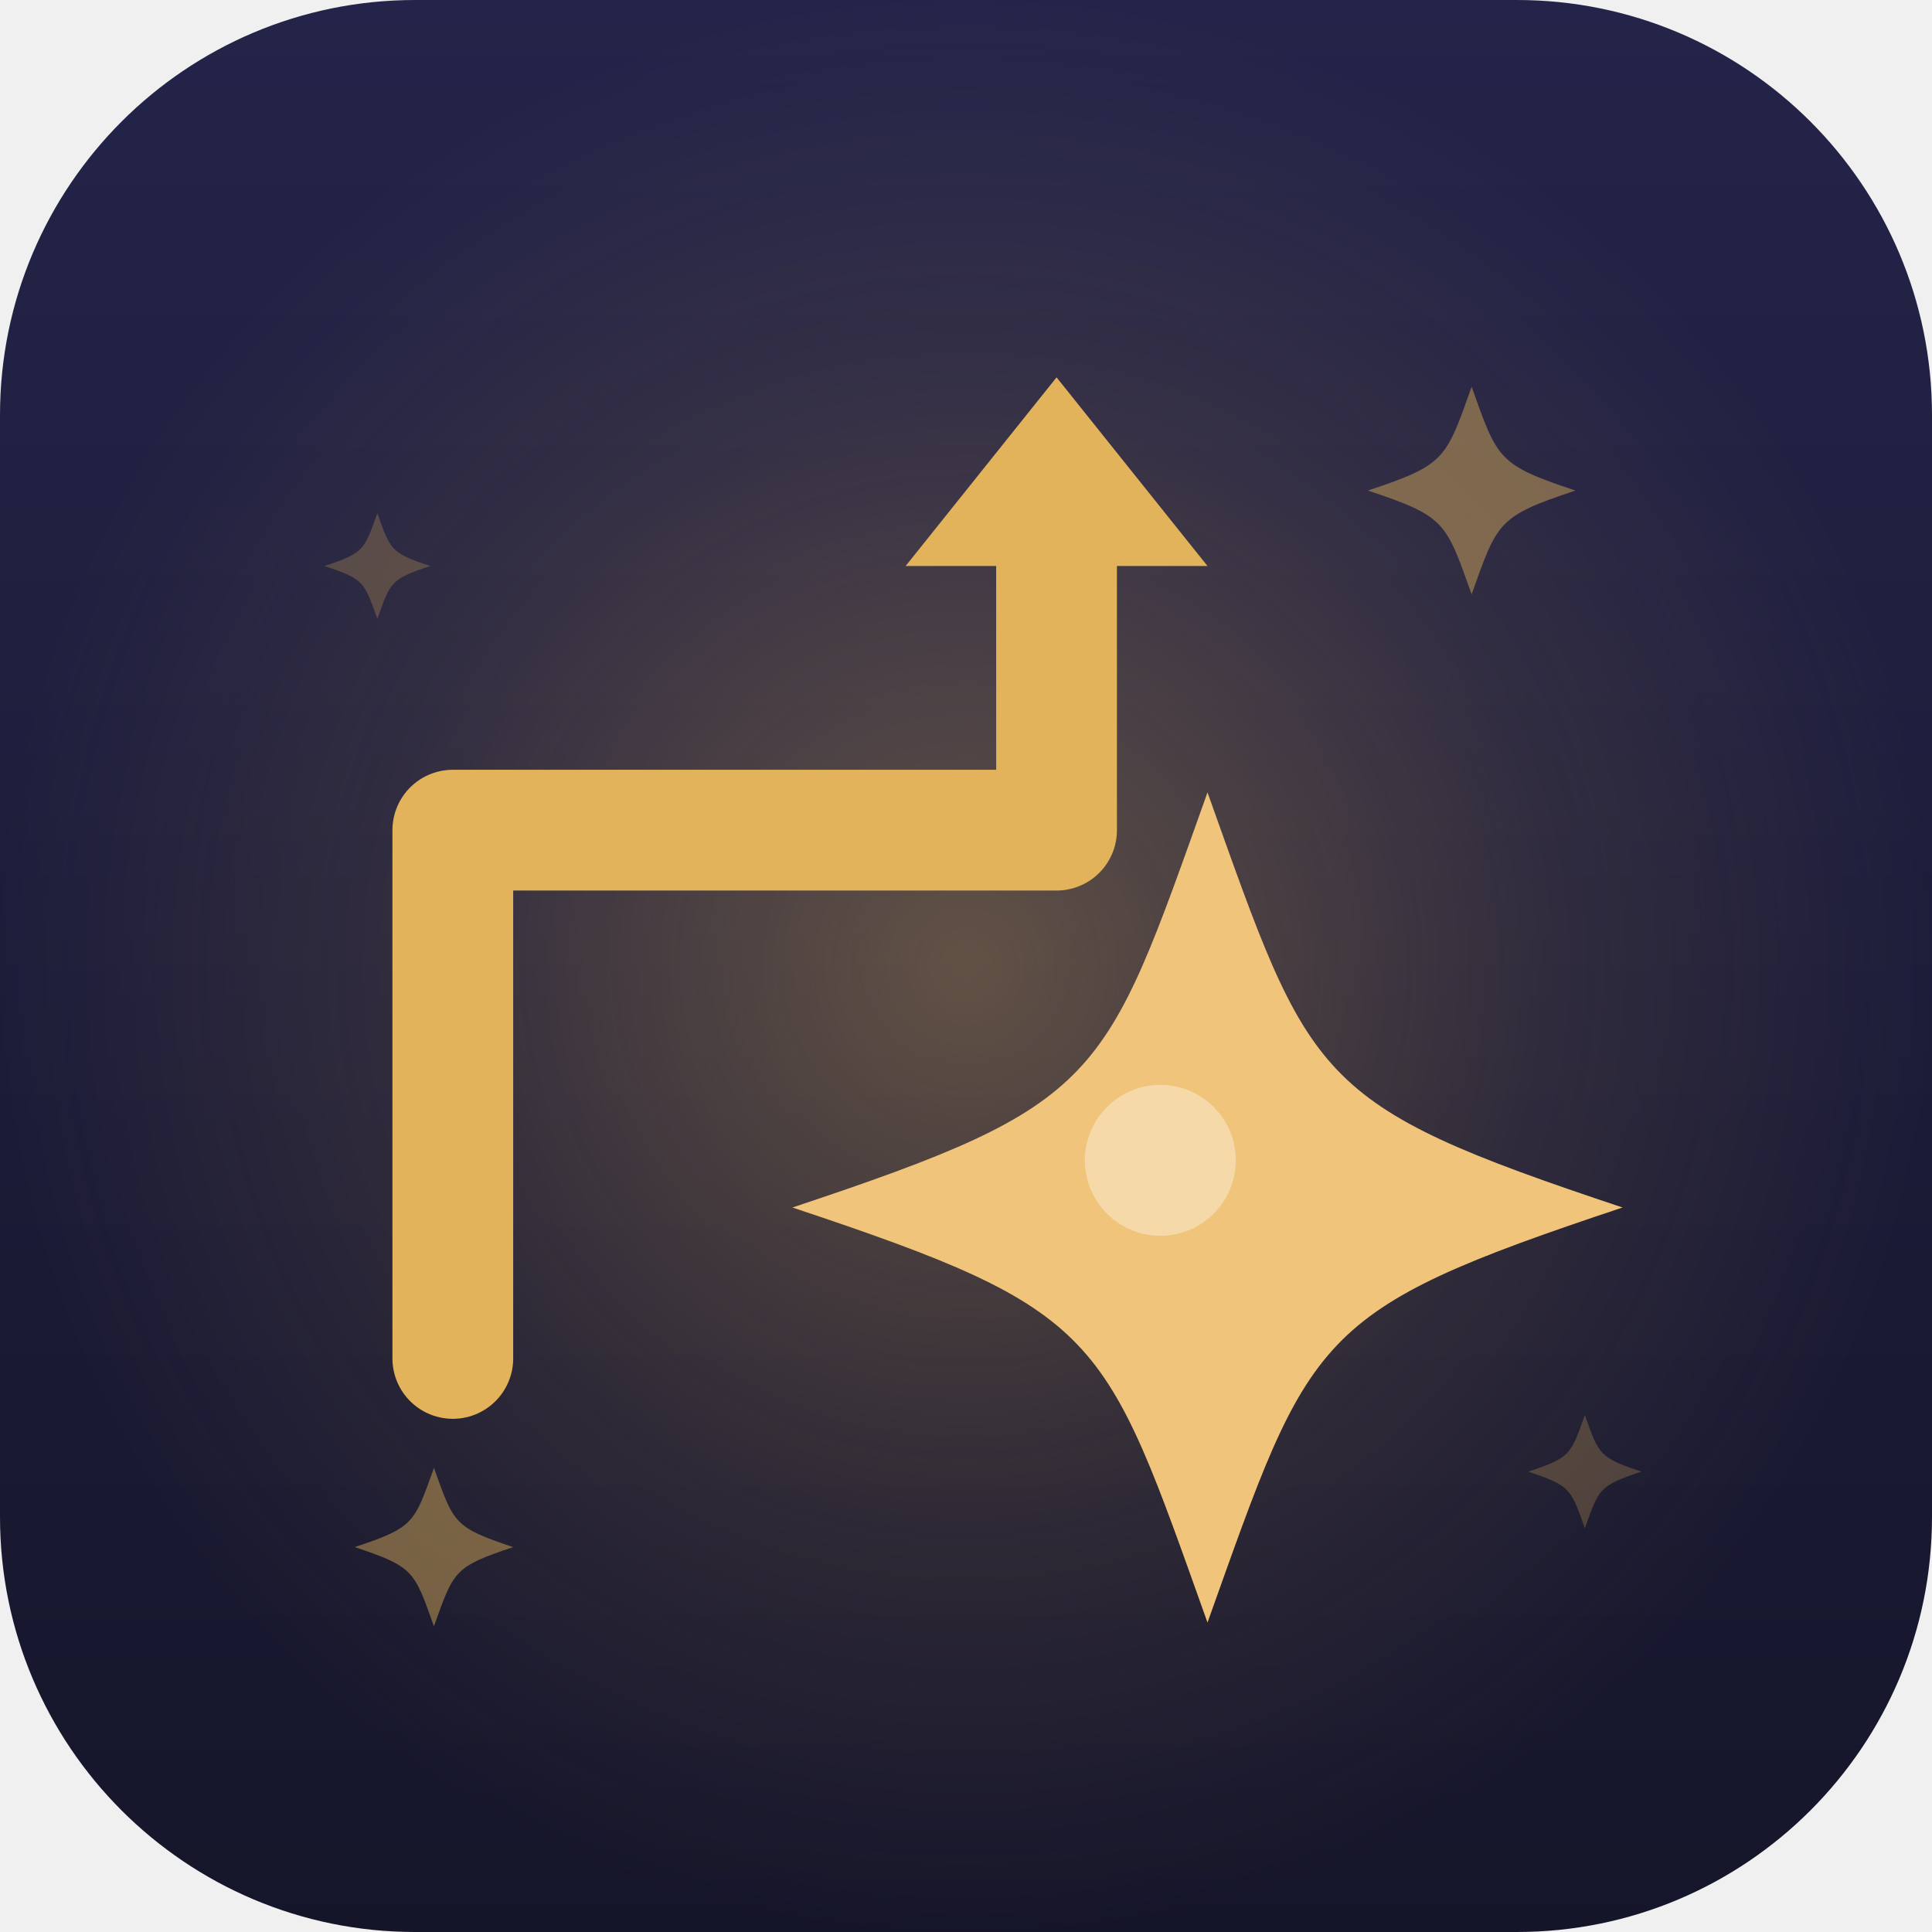
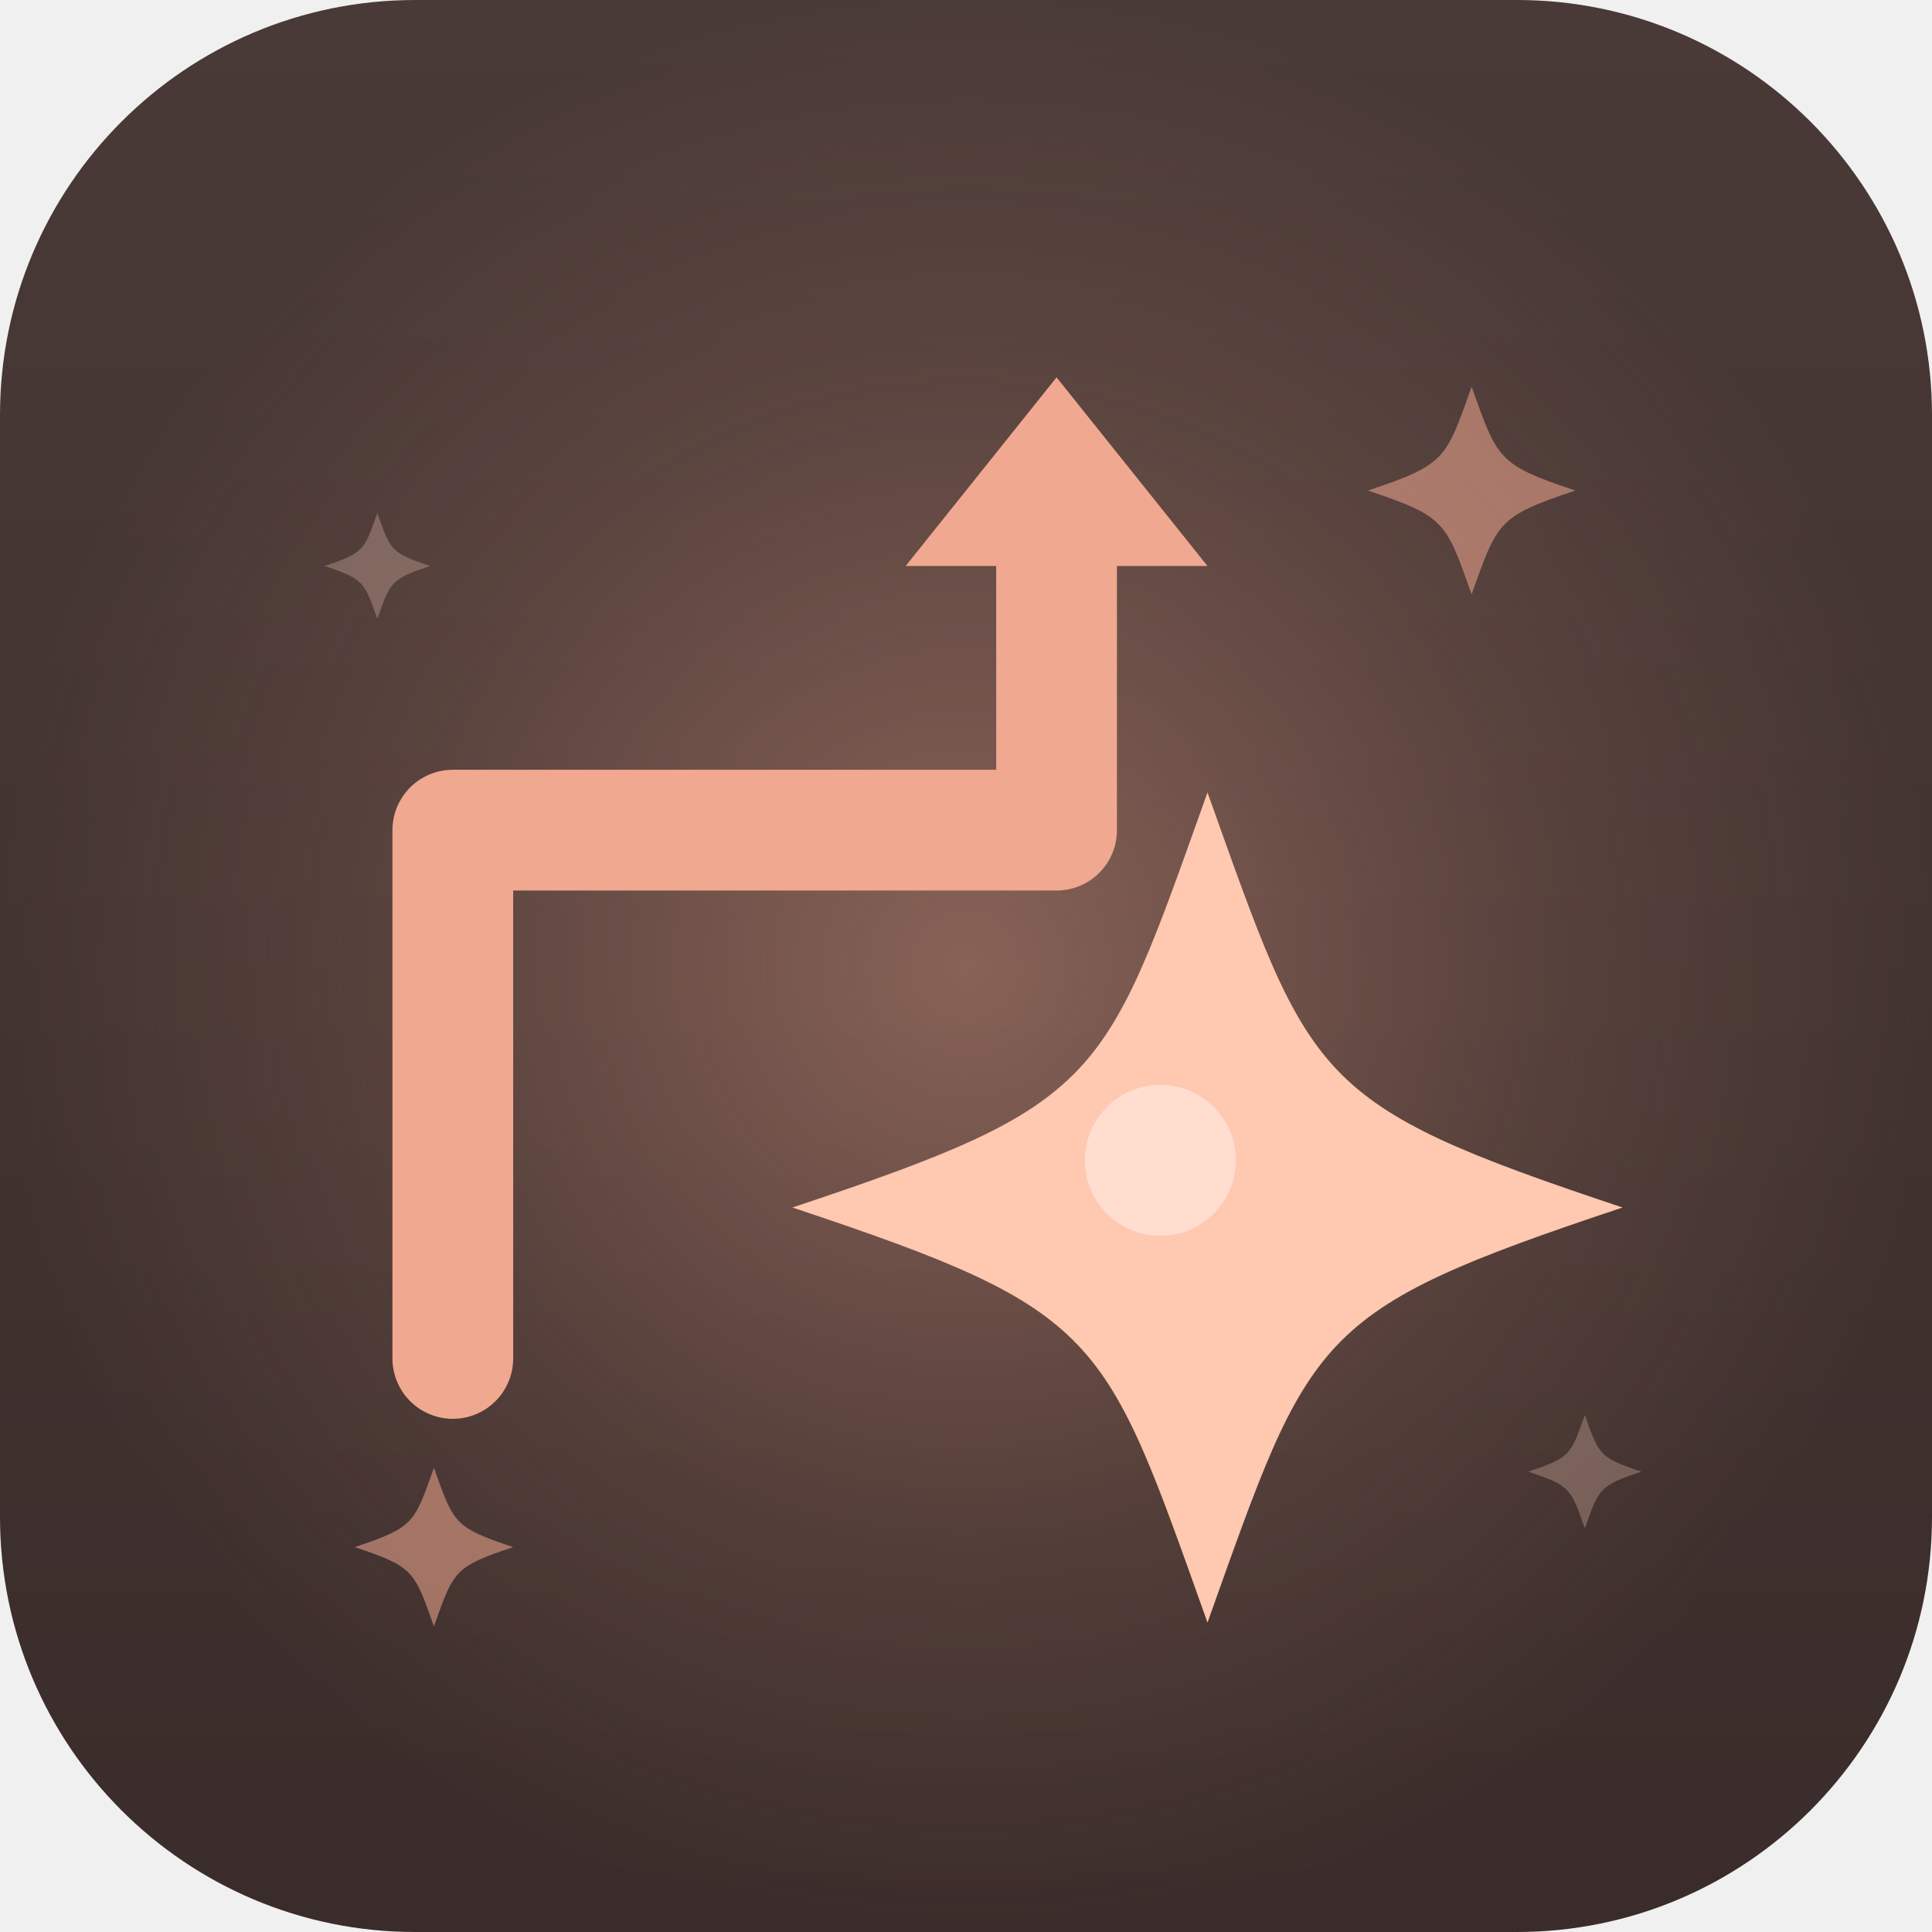
<svg xmlns="http://www.w3.org/2000/svg" width="1024" height="1024" viewBox="0 0 1024 1024">
  <defs>
    <linearGradient id="bg" x1="0" y1="0" x2="0" y2="1">
-       <stop offset="0%" stop-color="#24244a" />
-       <stop offset="100%" stop-color="#15152a" />
+       <stop offset="0%" stop-color="#4a3a37" />
+       <stop offset="100%" stop-color="#3a2c2a" />
    </linearGradient>
    <radialGradient id="glow" cx="50%" cy="50%" r="50%">
-       <stop offset="0%" stop-color="#e2b35a" stop-opacity="0.35" />
-       <stop offset="60%" stop-color="#e2b35a" stop-opacity="0.10" />
-       <stop offset="100%" stop-color="#e2b35a" stop-opacity="0" />
+       <stop offset="0%" stop-color="#f0a890" stop-opacity="0.40" />
+       <stop offset="60%" stop-color="#f0a890" stop-opacity="0.12" />
+       <stop offset="100%" stop-color="#f0a890" stop-opacity="0" />
    </radialGradient>
    <path id="sparkle" d="M 0,-100 C 25,-30 25,-25 100,0 C 25,25 25,30 0,100 C -25,30 -25,25 -100,0 C -25,-25 -25,-30 0,-100 Z" />
  </defs>
  <rect width="1024" height="1024" rx="220" ry="220" fill="url(#bg)" />
  <rect width="1024" height="1024" rx="220" ry="220" fill="url(#glow)" />
-   <g fill="#e2b35a" opacity="0.45">
+   <g fill="#f0a890" opacity="0.55">
    <use href="#sparkle" transform="translate(780 260) scale(0.55)" />
    <use href="#sparkle" transform="translate(230 820) scale(0.42)" />
  </g>
-   <g fill="#e2b35a" opacity="0.25">
+   <g fill="#f0c8b8" opacity="0.30">
    <use href="#sparkle" transform="translate(840 780) scale(0.30)" />
    <use href="#sparkle" transform="translate(200 300) scale(0.28)" />
  </g>
-   <g stroke="#e2b35a" stroke-width="64" stroke-linecap="round" stroke-linejoin="round" fill="none">
+   <g stroke="#f0a890" stroke-width="64" stroke-linecap="round" stroke-linejoin="round" fill="none">
    <polyline points="240,720 240,440 560,440 560,300" />
  </g>
-   <polygon points="560,200 480,300 640,300" fill="#e2b35a" />
-   <g fill="#f0c47a">
+   <polygon points="560,200 480,300 640,300" fill="#f0a890" />
+   <g fill="#ffc8b0">
    <use href="#sparkle" transform="translate(640 640) scale(2.2)" />
  </g>
-   <circle cx="615" cy="615" r="40" fill="#ffffff" opacity="0.35" />
+   <circle cx="615" cy="615" r="40" fill="#ffffff" opacity="0.40" />
</svg>
